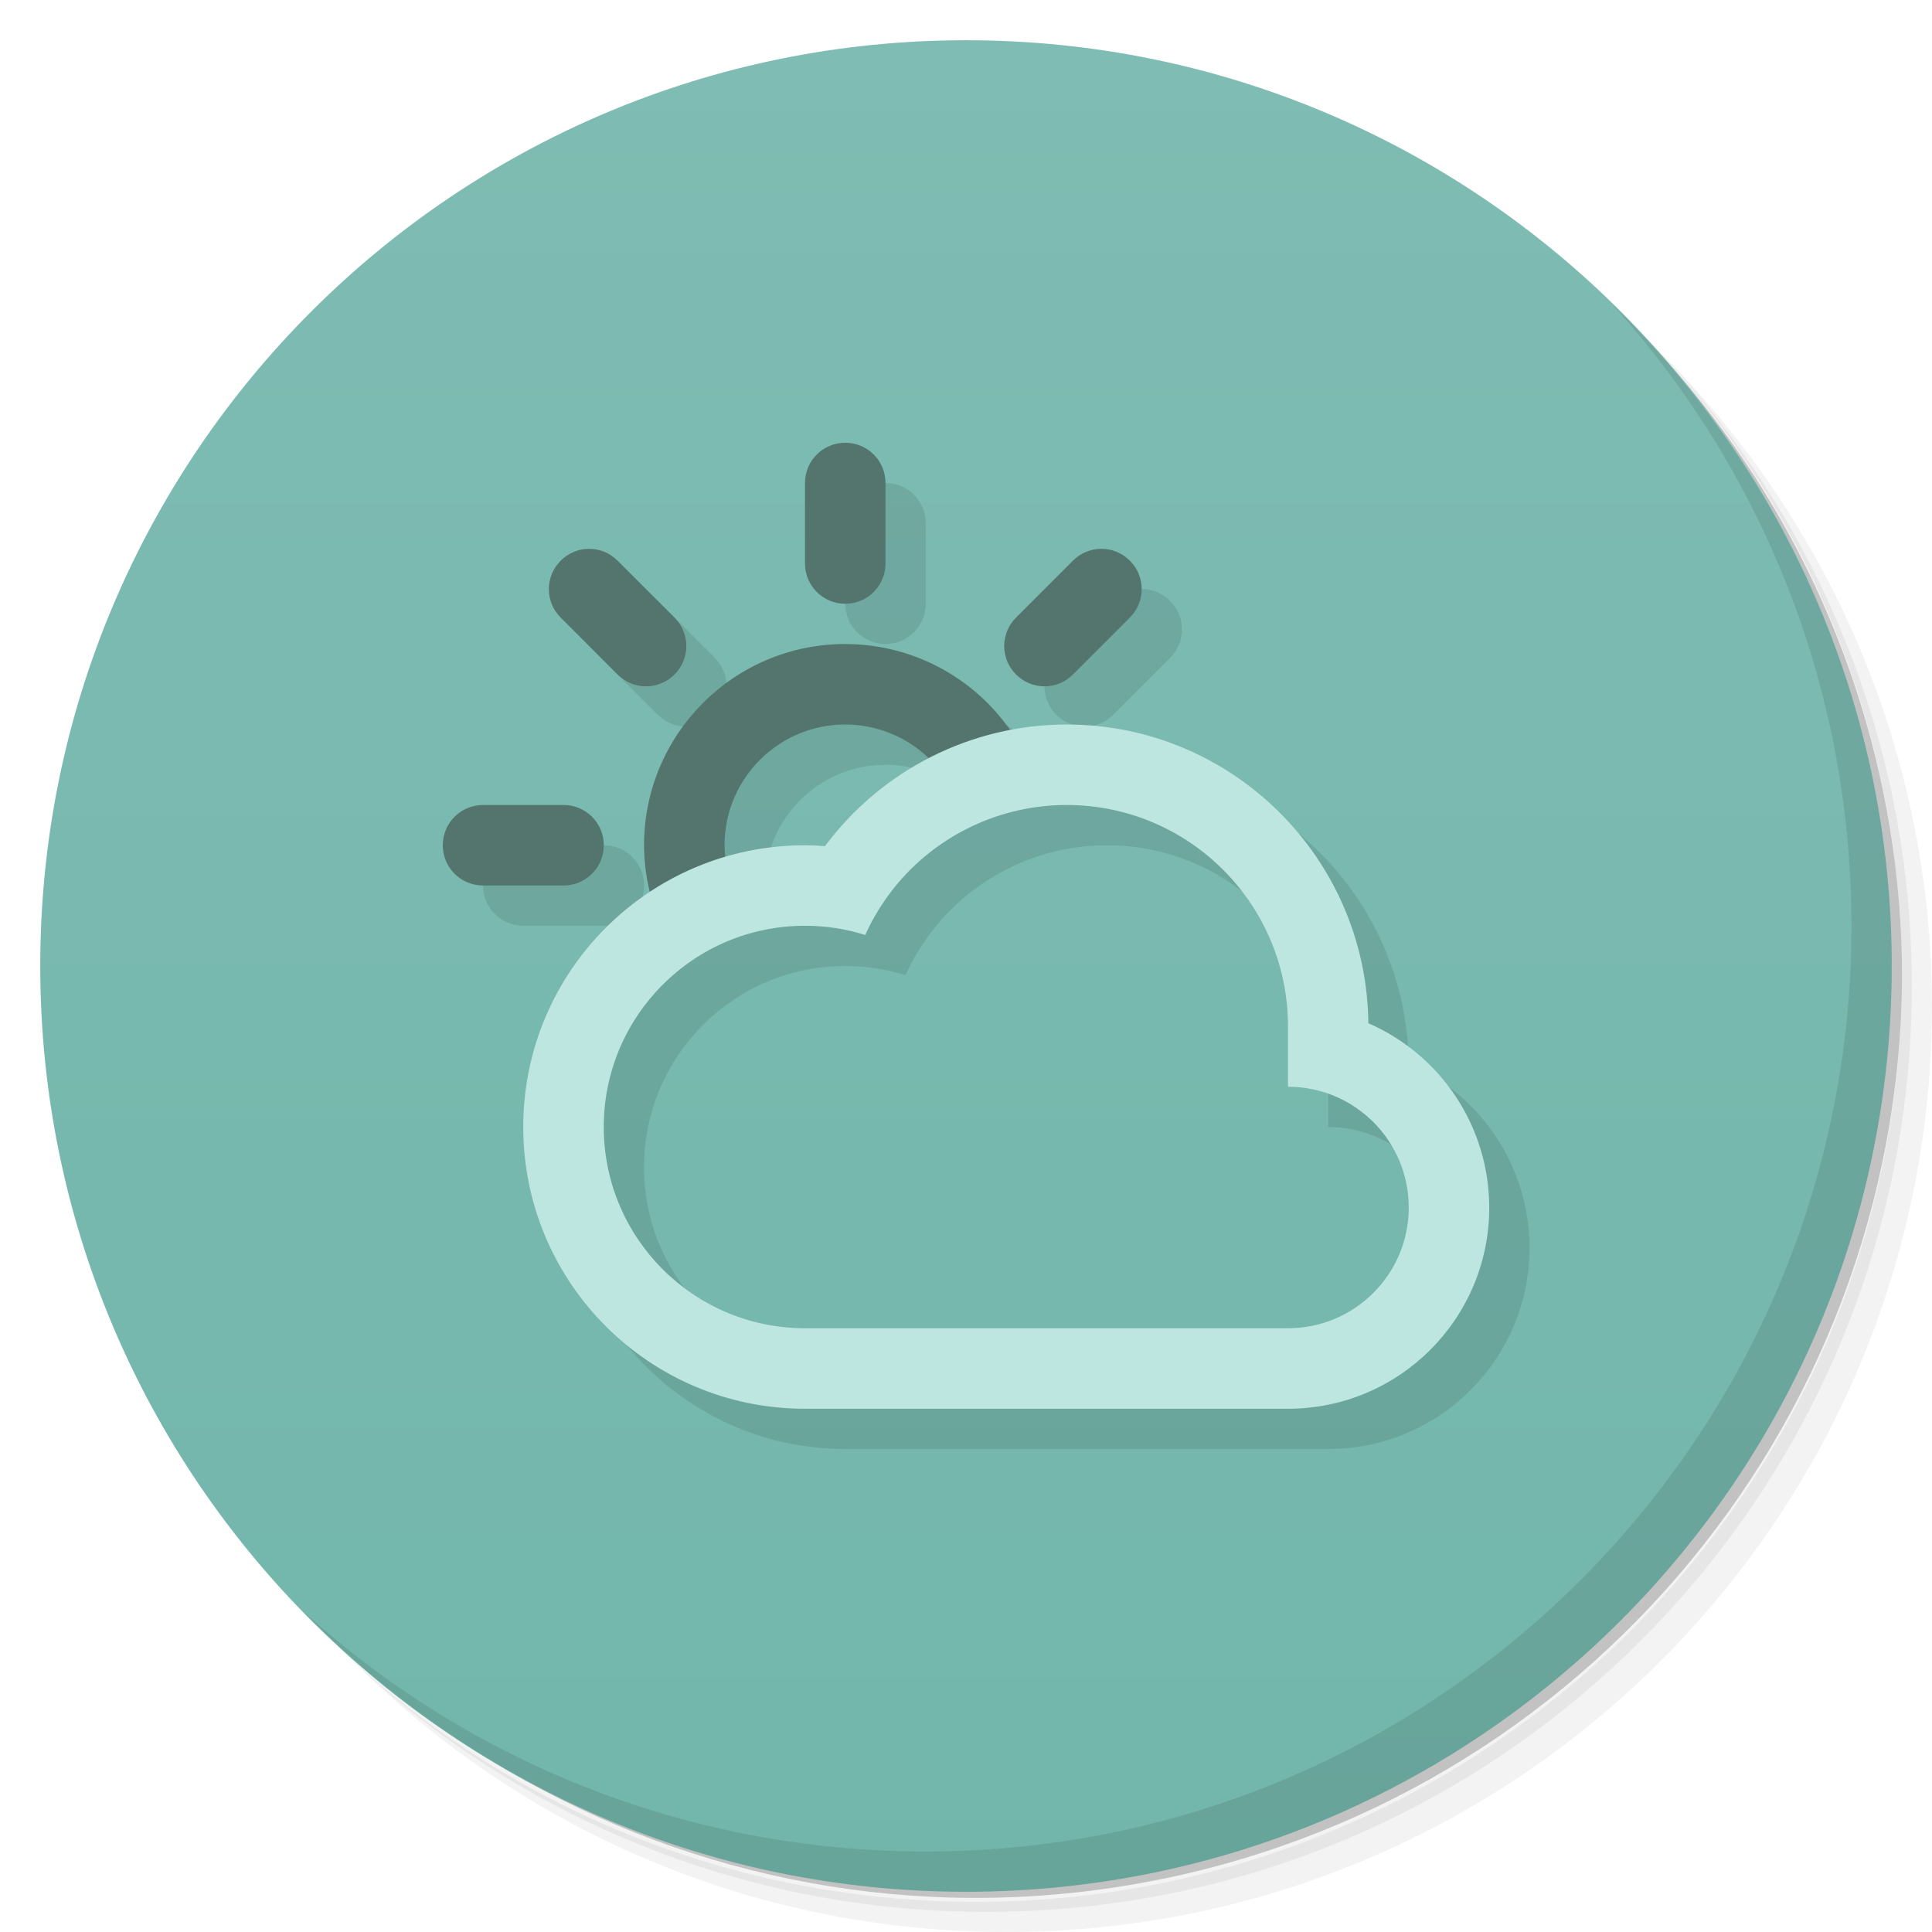
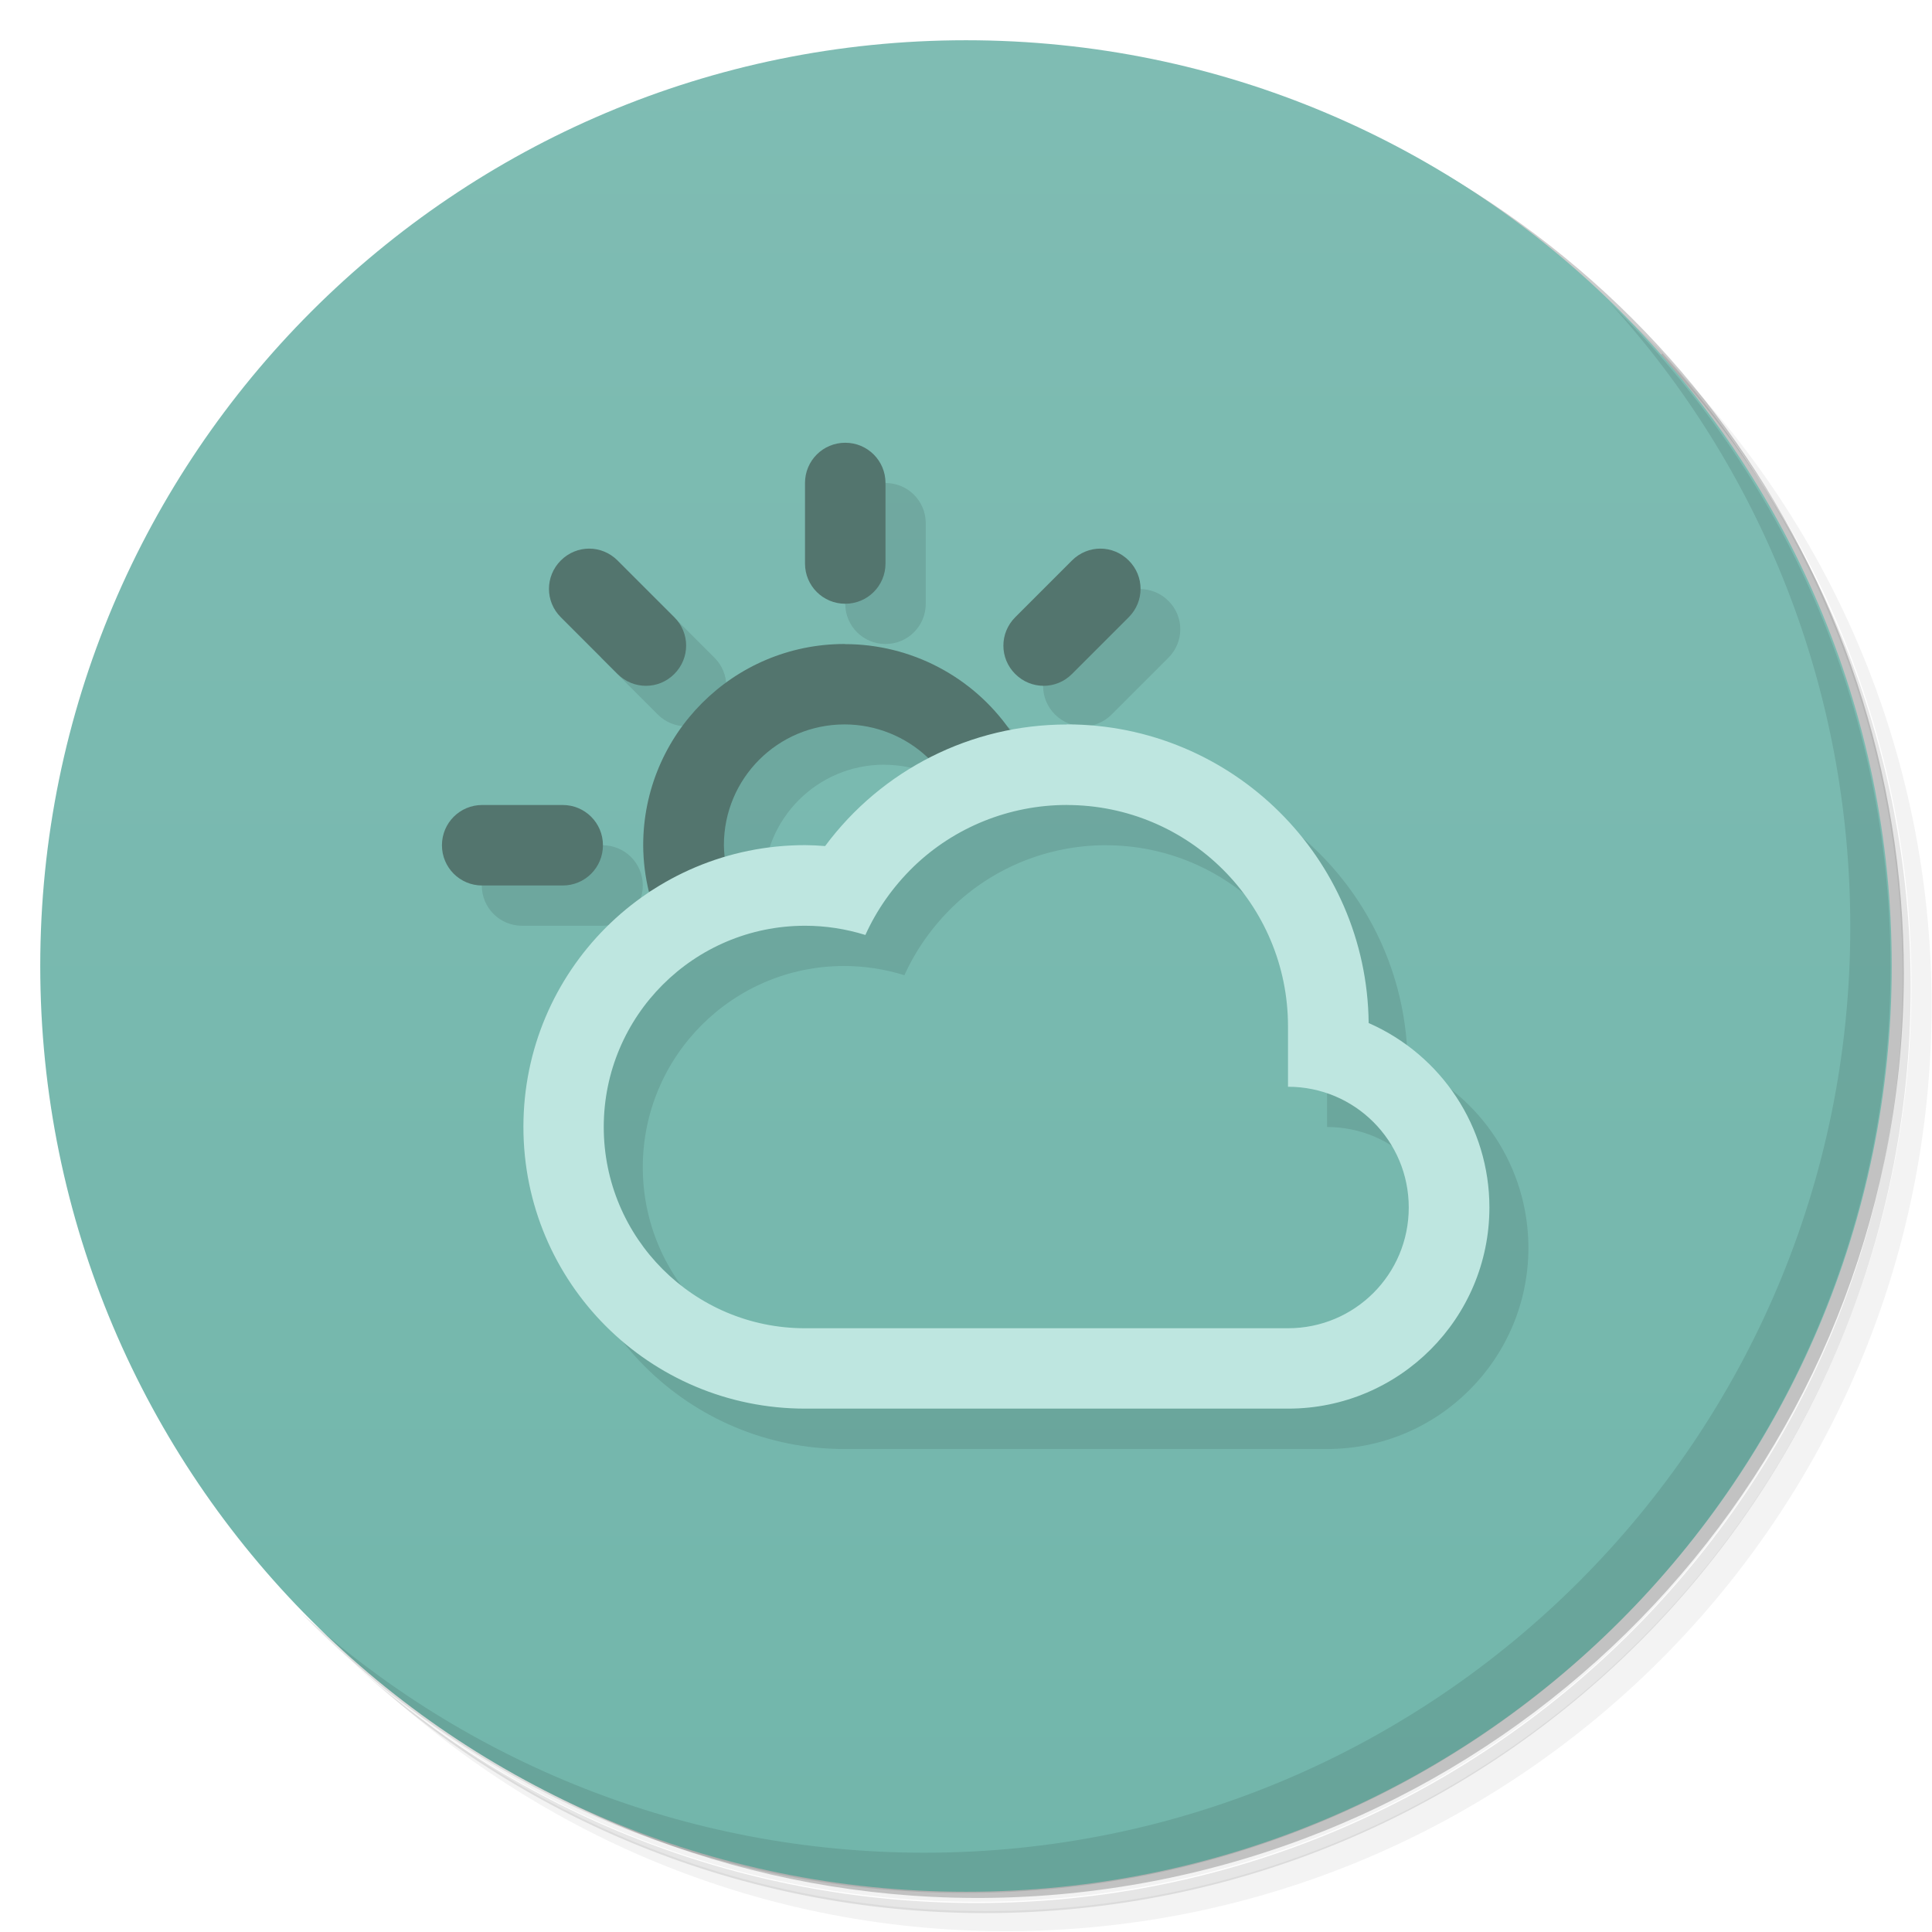
<svg xmlns="http://www.w3.org/2000/svg" version="1.1" viewBox="0 0 48 48">
  <defs>
    <linearGradient id="bg" x1="1" x2="47" gradientTransform="matrix(0 -1 1 0 -1.5e-6 48)" gradientUnits="userSpaceOnUse">
      <stop style="stop-color:#72b6ab" offset="0" />
      <stop style="stop-color:#7fbcb3" offset="1" />
    </linearGradient>
  </defs>
-   <path d="m36.31 5c5.859 4.062 9.688 10.831 9.688 18.5 0 12.426-10.07 22.5-22.5 22.5-7.669 0-14.438-3.828-18.5-9.688 1.037 1.822 2.306 3.499 3.781 4.969 4.085 3.712 9.514 5.969 15.469 5.969 12.703 0 23-10.298 23-23 0-5.954-2.256-11.384-5.969-15.469-1.469-1.475-3.147-2.744-4.969-3.781zm4.969 3.781c3.854 4.113 6.219 9.637 6.219 15.719 0 12.703-10.297 23-23 23-6.081 0-11.606-2.364-15.719-6.219 4.16 4.144 9.883 6.719 16.219 6.719 12.703 0 23-10.298 23-23 0-6.335-2.575-12.06-6.719-16.219z" style="opacity:.05" />
-   <path d="m41.28 8.781c3.712 4.085 5.969 9.514 5.969 15.469 0 12.703-10.297 23-23 23-5.954 0-11.384-2.256-15.469-5.969 4.113 3.854 9.637 6.219 15.719 6.219 12.703 0 23-10.298 23-23 0-6.081-2.364-11.606-6.219-15.719z" style="opacity:.1" />
-   <path d="m31.25 2.375c8.615 3.154 14.75 11.417 14.75 21.13 0 12.426-10.07 22.5-22.5 22.5-9.708 0-17.971-6.135-21.12-14.75a23 23 0 0 0 44.875-7 23 23 0 0 0-16-21.875z" style="opacity:.2" />
-   <path d="m24 1c12.703 0 23 10.297 23 23s-10.297 23-23 23-23-10.297-23-23 10.297-23 23-23z" style="fill:url(#bg)" />
-   <path d="m40.03 7.531c3.712 4.084 5.969 9.514 5.969 15.469 0 12.703-10.297 23-23 23-5.954 0-11.384-2.256-15.469-5.969 4.178 4.291 10.01 6.969 16.469 6.969 12.703 0 23-10.298 23-23 0-6.462-2.677-12.291-6.969-16.469z" style="opacity:.1" />
-   <path d="m22 12c-0.554 0-1 0.446-1 1v2c0 0.554 0.446 1 1 1s1-0.446 1-1v-2c0-0.554-0.446-1-1-1zm-6.363 2.635c-0.256 0-0.511 0.099-0.707 0.295-0.392 0.392-0.392 1.022 0 1.414l1.414 1.414c0.392 0.392 1.022 0.392 1.414 0 0.392-0.392 0.392-1.022 0-1.414l-1.414-1.414c-0.196-0.196-0.451-0.295-0.707-0.295zm12.727 0c-0.256 0-0.511 0.099-0.707 0.295l-1.414 1.414c-0.392 0.392-0.392 1.022 0 1.414 0.392 0.392 1.022 0.392 1.414 0l1.414-1.414c0.392-0.392 0.392-1.022 0-1.414-0.196-0.196-0.451-0.295-0.707-0.295zm-6.363 2.365c-2.761 0-5 2.239-5 5 0.002 0.392 0.05 0.782 0.143 1.162-1.893 1.253-3.143 3.398-3.143 5.838 0 3.866 3.134 7 7 7h12c2.761 0 5.001-2.239 5-5-1e-3 -1.987-1.182-3.785-3.004-4.578-0.043-4.11-3.386-7.423-7.496-7.422-0.475 1.74e-4 -0.941 0.057-1.398 0.145-0.934-1.343-2.466-2.144-4.102-2.144zm0 2c0.774 9.2e-4 1.518 0.301 2.076 0.838-1.002 0.517-1.889 1.257-2.58 2.186-0.165-0.014-0.331-0.021-0.496-0.023-0.689 0-1.353 0.104-1.982 0.289-0.011-0.096-0.016-0.192-0.018-0.289 0-1.657 1.343-3 3-3zm-9 2c-0.554 0-1 0.446-1 1s0.446 1 1 1h2c0.554 0 1-0.446 1-1s-0.446-1-1-1zm14.5 0c3.038-2.7e-4 5.5 2.462 5.5 5.5v1.5c1.657 0 3 1.343 3 3s-1.343 3-3 3h-12c-2.761 0-5-2.239-5-5s2.239-5 5-5c0.507-1.8e-4 1.012 0.077 1.496 0.229 0.286-0.632 0.689-1.205 1.188-1.688 1.025-0.988 2.393-1.541 3.816-1.541z" style="opacity:.1" />
-   <path d="m21 11c-0.554 0-1 0.446-1 1v2c0 0.554 0.446 1 1 1s1-0.446 1-1v-2c0-0.554-0.446-1-1-1zm-6.363 2.635c-0.256 0-0.511 0.099-0.707 0.295-0.392 0.392-0.392 1.022 0 1.414l1.414 1.414c0.392 0.392 1.022 0.392 1.414 0 0.392-0.392 0.392-1.022 0-1.414l-1.414-1.414c-0.196-0.196-0.451-0.295-0.707-0.295zm12.727 0c-0.256 0-0.511 0.099-0.707 0.295l-1.414 1.414c-0.392 0.392-0.392 1.022 0 1.414 0.392 0.392 1.022 0.392 1.414 0l1.414-1.414c0.392-0.392 0.392-1.022 0-1.414-0.196-0.196-0.451-0.295-0.707-0.295zm-6.363 2.365c-2.761 0-5 2.239-5 5 0.002 0.392 0.05 0.782 0.143 1.162l1.875-0.873c-0.011-0.096-0.016-0.192-0.018-0.289 0-1.657 1.343-3 3-3 0.774 9.2e-4 1.518 0.301 2.076 0.838l2.025-0.693c-0.934-1.343-2.466-2.144-4.102-2.144zm-9 4c-0.554 0-1 0.446-1 1s0.446 1 1 1h2c0.554 0 1-0.446 1-1s-0.446-1-1-1z" style="fill:#53756e" />
-   <path d="m26.5 18c-2.366 8.7e-4 -4.592 1.125-6.004 3.023-0.165-0.014-0.331-0.021-0.496-0.023-3.866 0-7 3.134-7 7s3.134 7 7 7h12c2.761 0 5.001-2.239 5-5-1e-3 -1.987-1.182-3.785-3.004-4.578-0.043-4.11-3.386-7.423-7.496-7.422zm0 2c3.038-2.7e-4 5.5 2.462 5.5 5.5v1.5c1.657 0 3 1.343 3 3s-1.343 3-3 3h-12c-2.761 0-5-2.239-5-5s2.239-5 5-5c0.507-1.8e-4 1.012 0.077 1.496 0.229 0.286-0.632 0.689-1.205 1.188-1.688 1.025-0.988 2.393-1.541 3.816-1.541z" style="fill:#bee6e0" />
+   <path d="m36.3 5c5.86 4.06 9.69 10.8 9.69 18.5 0 12.4-10.1 22.5-22.5 22.5-7.67 0-14.4-3.83-18.5-9.69 1.04 1.82 2.31 3.5 3.78 4.97 4.08 3.71 9.51 5.97 15.5 5.97 12.7 0 23-10.3 23-23 0-5.95-2.26-11.4-5.97-15.5-1.47-1.48-3.15-2.74-4.97-3.78zm4.97 3.78c3.85 4.11 6.22 9.64 6.22 15.7 0 12.7-10.3 23-23 23-6.08 0-11.6-2.36-15.7-6.22 4.16 4.14 9.88 6.72 16.2 6.72 12.7 0 23-10.3 23-23 0-6.34-2.58-12.1-6.72-16.2z" style="opacity:.05" />
+   <path d="m41.3 8.78c3.71 4.08 5.97 9.51 5.97 15.5 0 12.7-10.3 23-23 23-5.95 0-11.4-2.26-15.5-5.97 4.11 3.85 9.64 6.22 15.7 6.22 12.7 0 23-10.3 23-23 0-6.08-2.36-11.6-6.22-15.7z" style="opacity:.1" />
+   <path d="m31.2 2.38c8.62 3.15 14.8 11.4 14.8 21.1 0 12.4-10.1 22.5-22.5 22.5-9.71 0-18-6.14-21.1-14.8a23 23 0 0 0 44.9-7 23 23 0 0 0-16-21.9z" style="opacity:.2" />
+   <path d="m24 1c12.7 0 23 10.3 23 23s-10.3 23-23 23-23-10.3-23-23 10.3-23 23-23z" style="fill:url(#bg)" />
+   <path d="m40 7.53c3.71 4.08 5.97 9.51 5.97 15.5 0 12.7-10.3 23-23 23-5.95 0-11.4-2.26-15.5-5.97 4.18 4.29 10 6.97 16.5 6.97 12.7 0 23-10.3 23-23 0-6.46-2.68-12.3-6.97-16.5z" style="opacity:.1" />
+   <path d="m22 12-1 3c0 0.554 0.446 1 1 1s1-0.446 1-1v-2c0-0.554-0.446-1-1-1zm-7.07 4.34 1.41 1.41c0.392 0.392 1.02 0.392 1.41 0 0.392-0.392 0.392-1.02 0-1.41l-1.41-1.41zm13.4-1.71-2.12 1.71c-0.392 0.392-0.392 1.02 0 1.41 0.392 0.392 1.02 0.392 1.41 0l1.41-1.41c0.392-0.392 0.392-1.02 0-1.41-0.196-0.196-0.451-0.295-0.707-0.295zm-6.36 2.37c-2.76 0-5 2.24-5 5l0.143 1.16c-1.89 1.25-3.14 3.4-3.14 5.84 0 3.87 3.13 7 7 7h12c2.76 0 5-2.24 5-5-1e-3 -1.99-1.18-3.78-3-4.58-0.043-4.11-3.39-7.42-7.5-7.42l-1.4 0.145c-0.934-1.34-2.47-2.14-4.1-2.14zm0 2c0.774 9.2e-4 1.52 0.301 2.08 0.838l-5.08 2.16c0-1.66 1.34-3 3-3zm-10 3c0 0.554 0.446 1 1 1h2c0.554 0 1-0.446 1-1s-0.446-1-1-1zm15.5-1c3.04-2.7e-4 5.5 2.46 5.5 5.5v1.5c1.66 0 3 1.34 3 3s-1.34 3-3 3h-12c-2.76 0-5-2.24-5-5s2.24-5 5-5c0.507-1.8e-4 1.01 0.077 1.5 0.229 0.286-0.632 0.689-1.2 1.19-1.69 1.02-0.988 2.39-1.54 3.82-1.54z" style="opacity:.1" />
+   <path d="m21 11c-0.554 0-1 0.446-1 1v2c0 0.554 0.446 1 1 1s1-0.446 1-1v-2c0-0.554-0.446-1-1-1zm-6.36 2.63c-0.256 0-0.511 0.099-0.707 0.295-0.392 0.392-0.392 1.02 0 1.41l1.41 1.41c0.392 0.392 1.02 0.392 1.41 0 0.392-0.392 0.392-1.02 0-1.41l-1.41-1.41c-0.196-0.196-0.451-0.295-0.707-0.295zm12.7 0c-0.256 0-0.511 0.099-0.707 0.295l-1.41 1.41c-0.392 0.392-0.392 1.02 0 1.41 0.392 0.392 1.02 0.392 1.41 0l1.41-1.41c0.392-0.392 0.392-1.02 0-1.41-0.196-0.196-0.451-0.295-0.707-0.295zm-6.36 2.37c-2.76 0-5 2.24-5 5 0.002 0.392 0.05 0.782 0.143 1.16l1.88-0.873c-0.011-0.096-0.016-0.192-0.018-0.289 0-1.66 1.34-3 3-3 0.774 9.2e-4 1.52 0.301 2.08 0.838l2.03-0.693c-0.934-1.34-2.47-2.14-4.1-2.14zm-9 4c-0.554 0-1 0.446-1 1s0.446 1 1 1h2c0.554 0 1-0.446 1-1s-0.446-1-1-1z" style="fill:#53756e" />
+   <path d="m26.5 18c-2.37 8.7e-4 -4.59 1.12-6 3.02-0.165-0.014-0.33-0.021-0.496-0.023-3.87 0-7 3.13-7 7s3.13 7 7 7h12c2.76 0 5-2.24 5-5-1e-3 -1.99-1.18-3.78-3-4.58-0.043-4.11-3.39-7.42-7.5-7.42zm0 2c3.04-2.7e-4 5.5 2.46 5.5 5.5v1.5c1.66 0 3 1.34 3 3s-1.34 3-3 3h-12c-2.76 0-5-2.24-5-5s2.24-5 5-5c0.507-1.8e-4 1.01 0.077 1.5 0.229 0.286-0.632 0.689-1.2 1.19-1.69 1.02-0.988 2.39-1.54 3.82-1.54z" style="fill:#bee6e0" />
</svg>
